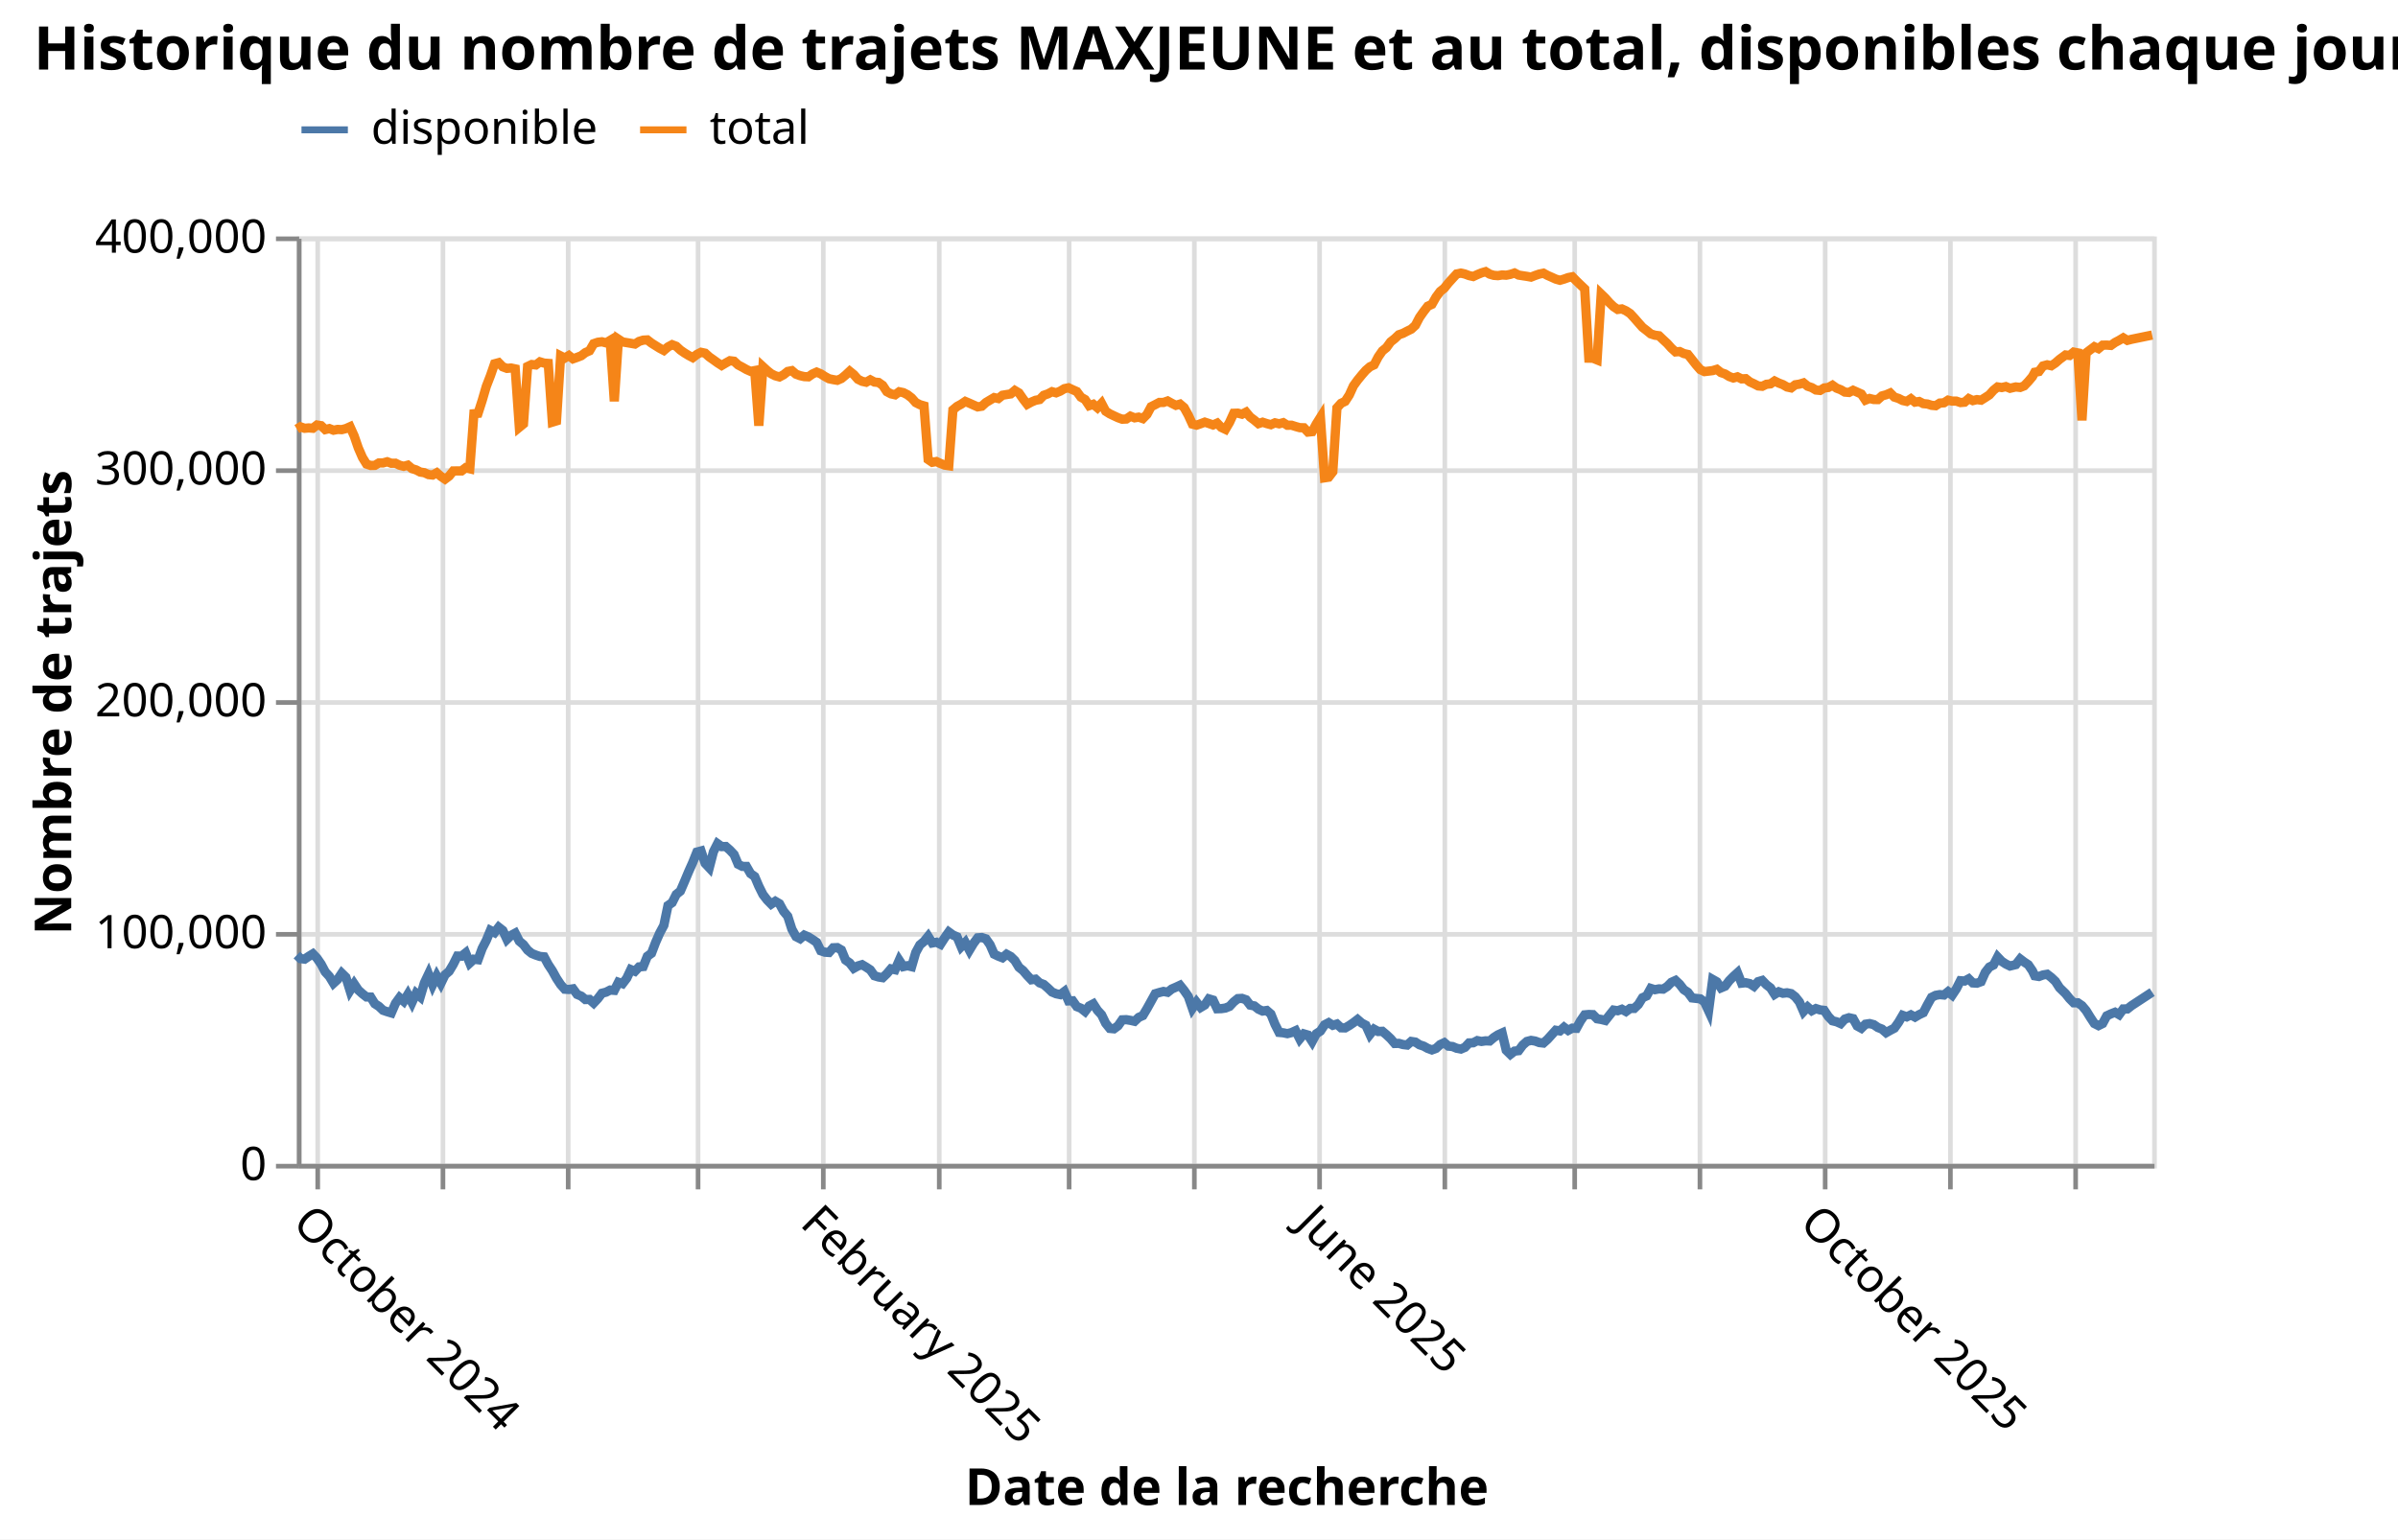
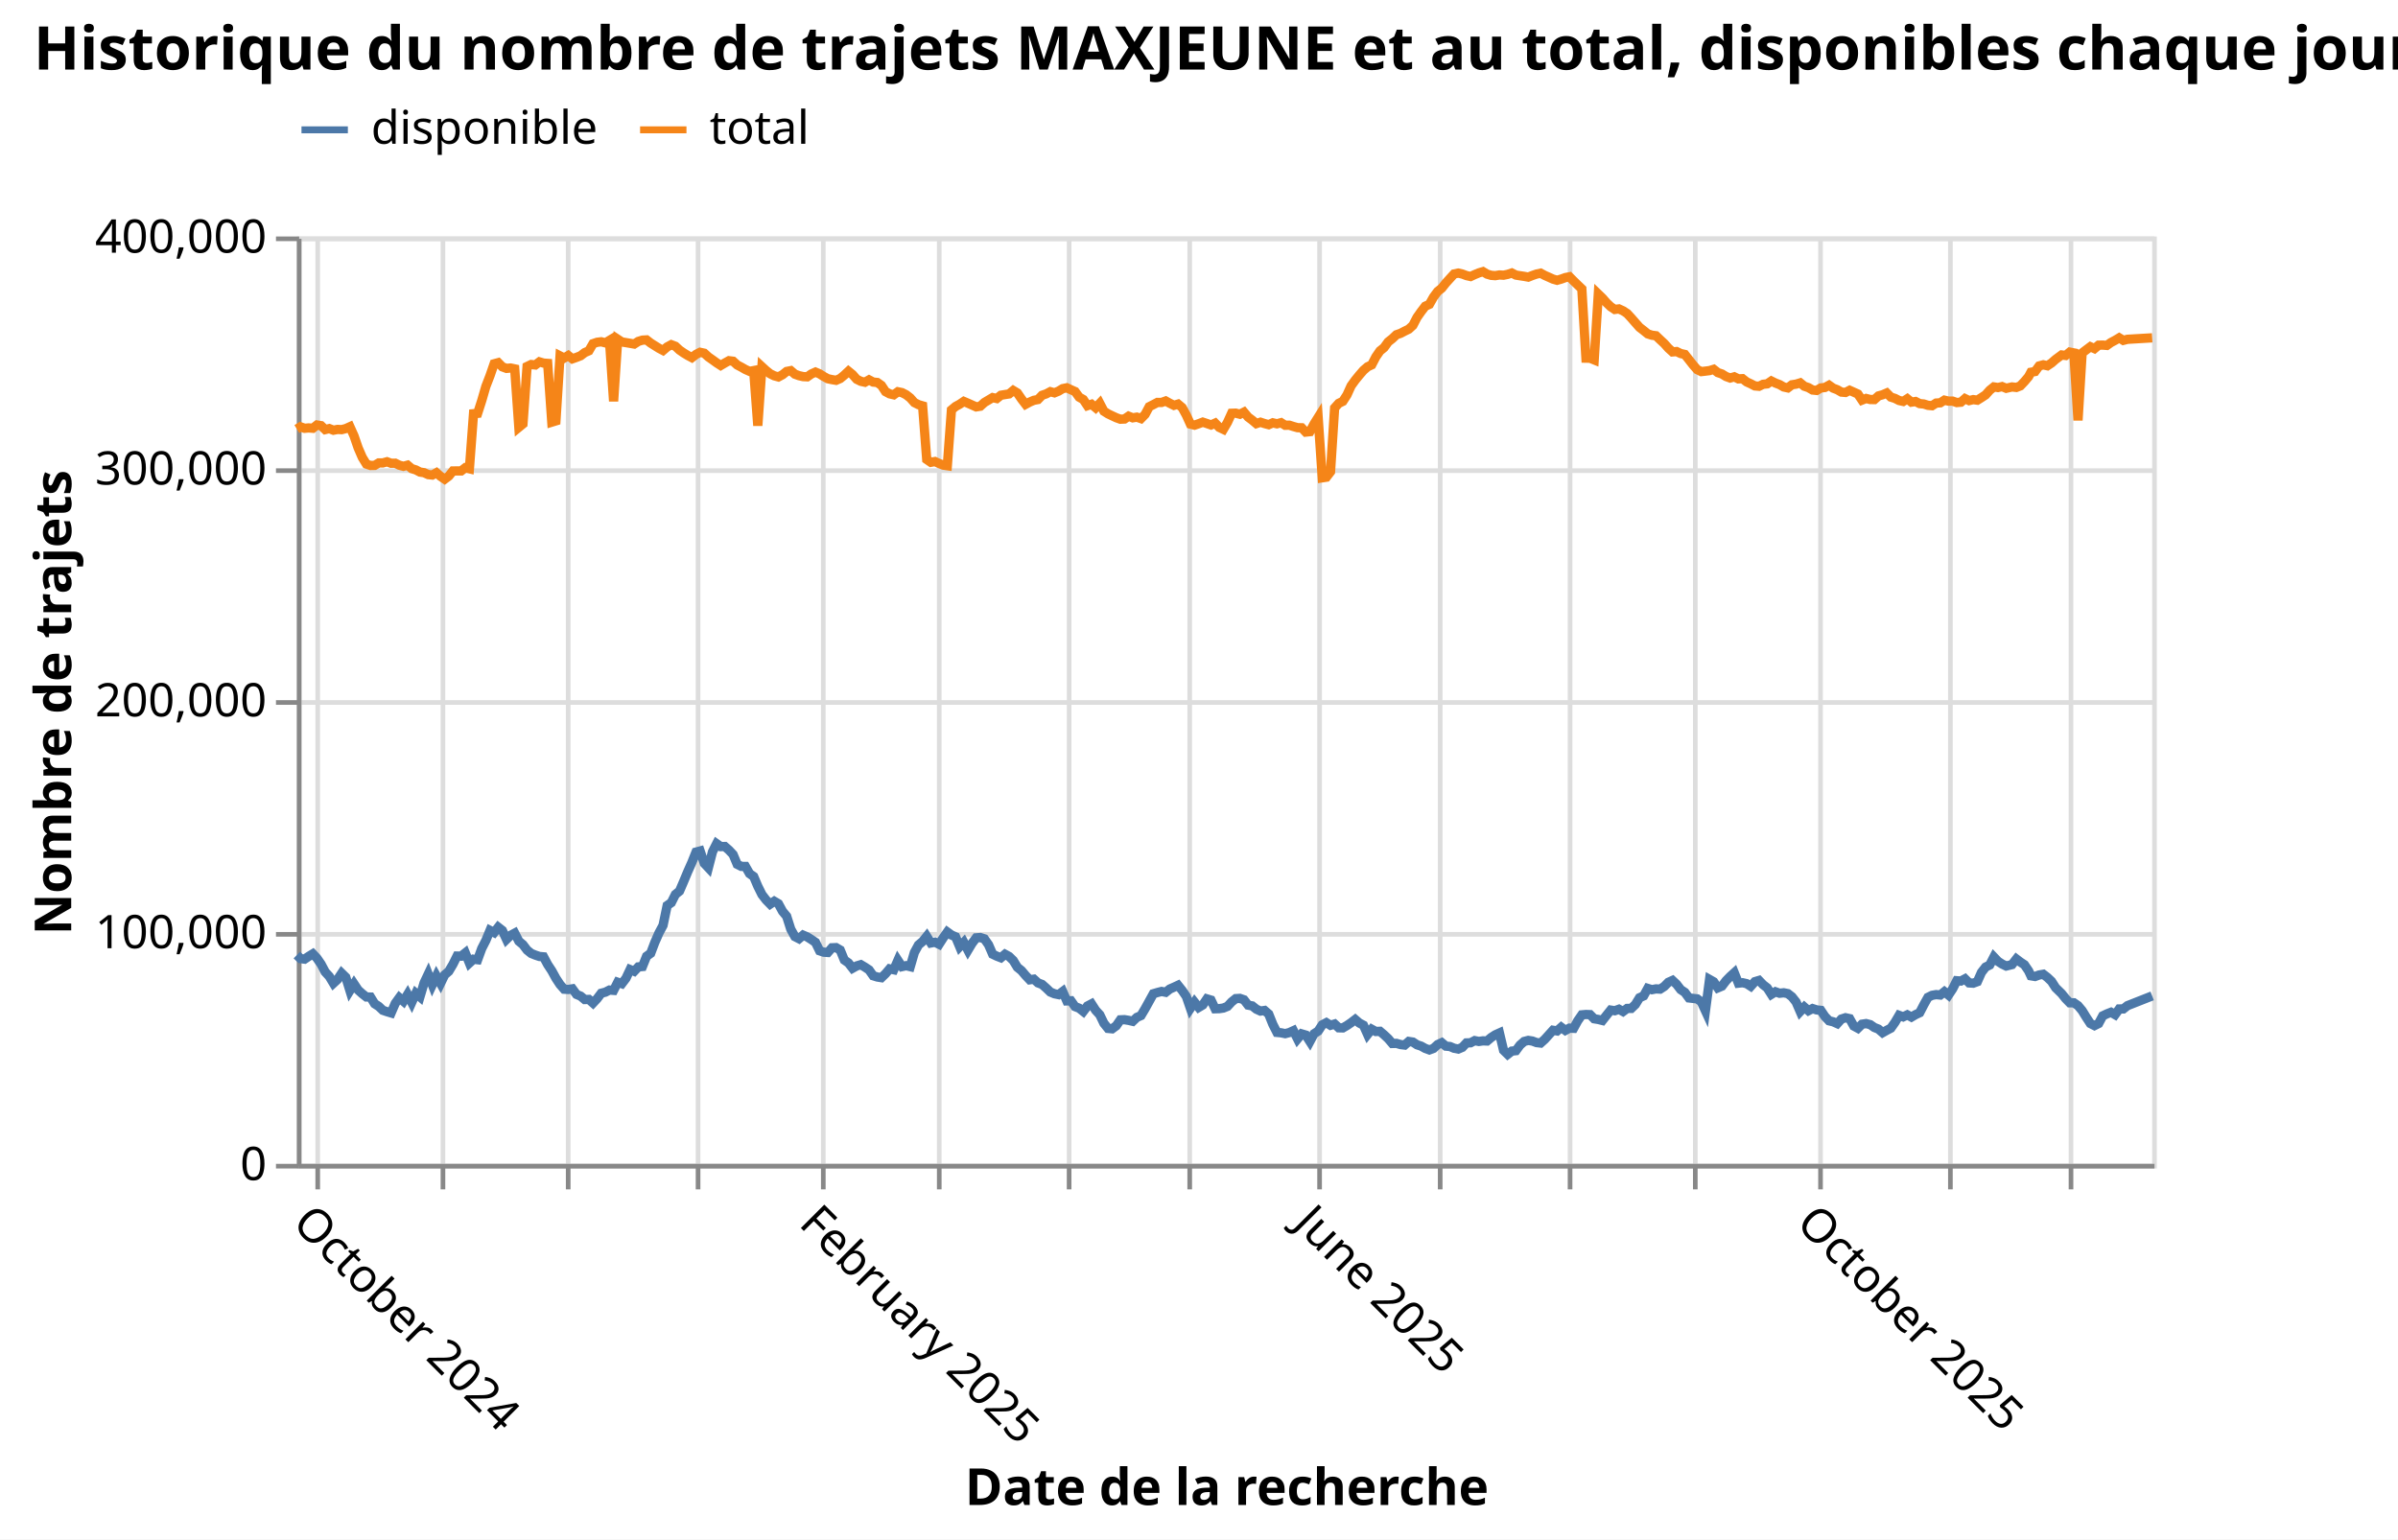
<svg xmlns="http://www.w3.org/2000/svg" version="1.1" class="marks" width="517" height="332" viewBox="0 0 517 332">
  <rect width="517" height="332" fill="white" />
  <g fill="none" stroke-miterlimit="10" transform="translate(64,51)">
    <g class="mark-group role-frame root" role="graphics-object" aria-roledescription="group mark container">
      <g transform="translate(0,0)">
        <path class="background" aria-hidden="true" d="M0.5,0.5h400v200h-400Z" stroke="#ddd" />
        <g>
          <g class="mark-group role-axis" aria-hidden="true">
            <g transform="translate(0.5,200.5)">
              <path class="background" aria-hidden="true" d="M0,0h0v0h0Z" pointer-events="none" />
              <g>
                <g class="mark-rule role-axis-grid" pointer-events="none">
                  <line transform="translate(4,-200)" x2="0" y2="200" stroke="#ddd" stroke-width="1" opacity="1" />
                  <line transform="translate(31,-200)" x2="0" y2="200" stroke="#ddd" stroke-width="1" opacity="1" />
                  <line transform="translate(58,-200)" x2="0" y2="200" stroke="#ddd" stroke-width="1" opacity="1" />
                  <line transform="translate(86,-200)" x2="0" y2="200" stroke="#ddd" stroke-width="1" opacity="1" />
                  <line transform="translate(113,-200)" x2="0" y2="200" stroke="#ddd" stroke-width="1" opacity="1" />
                  <line transform="translate(138,-200)" x2="0" y2="200" stroke="#ddd" stroke-width="1" opacity="1" />
                  <line transform="translate(166,-200)" x2="0" y2="200" stroke="#ddd" stroke-width="1" opacity="1" />
-                   <line transform="translate(193,-200)" x2="0" y2="200" stroke="#ddd" stroke-width="1" opacity="1" />
+                   <line transform="translate(192,-200)" x2="0" y2="200" stroke="#ddd" stroke-width="1" opacity="1" />
                  <line transform="translate(220,-200)" x2="0" y2="200" stroke="#ddd" stroke-width="1" opacity="1" />
-                   <line transform="translate(247,-200)" x2="0" y2="200" stroke="#ddd" stroke-width="1" opacity="1" />
-                   <line transform="translate(275,-200)" x2="0" y2="200" stroke="#ddd" stroke-width="1" opacity="1" />
-                   <line transform="translate(302,-200)" x2="0" y2="200" stroke="#ddd" stroke-width="1" opacity="1" />
-                   <line transform="translate(329,-200)" x2="0" y2="200" stroke="#ddd" stroke-width="1" opacity="1" />
+                   <line transform="translate(246,-200)" x2="0" y2="200" stroke="#ddd" stroke-width="1" opacity="1" />
+                   <line transform="translate(274,-200)" x2="0" y2="200" stroke="#ddd" stroke-width="1" opacity="1" />
+                   <line transform="translate(301,-200)" x2="0" y2="200" stroke="#ddd" stroke-width="1" opacity="1" />
+                   <line transform="translate(328,-200)" x2="0" y2="200" stroke="#ddd" stroke-width="1" opacity="1" />
                  <line transform="translate(356,-200)" x2="0" y2="200" stroke="#ddd" stroke-width="1" opacity="1" />
-                   <line transform="translate(383,-200)" x2="0" y2="200" stroke="#ddd" stroke-width="1" opacity="1" />
+                   <line transform="translate(382,-200)" x2="0" y2="200" stroke="#ddd" stroke-width="1" opacity="1" />
                </g>
              </g>
              <path class="foreground" aria-hidden="true" d="" pointer-events="none" display="none" />
            </g>
          </g>
          <g class="mark-group role-axis" aria-hidden="true">
            <g transform="translate(0.5,0.5)">
              <path class="background" aria-hidden="true" d="M0,0h0v0h0Z" pointer-events="none" />
              <g>
                <g class="mark-rule role-axis-grid" pointer-events="none">
                  <line transform="translate(0,200)" x2="400" y2="0" stroke="#ddd" stroke-width="1" opacity="1" />
                  <line transform="translate(0,150)" x2="400" y2="0" stroke="#ddd" stroke-width="1" opacity="1" />
                  <line transform="translate(0,100)" x2="400" y2="0" stroke="#ddd" stroke-width="1" opacity="1" />
                  <line transform="translate(0,50)" x2="400" y2="0" stroke="#ddd" stroke-width="1" opacity="1" />
                  <line transform="translate(0,0)" x2="400" y2="0" stroke="#ddd" stroke-width="1" opacity="1" />
                </g>
              </g>
              <path class="foreground" aria-hidden="true" d="" pointer-events="none" display="none" />
            </g>
          </g>
          <g class="mark-group role-axis" role="graphics-symbol" aria-roledescription="axis" aria-label="X-axis titled 'Date de la recherche' for a time scale with values from September 2024 to December 2025">
            <g transform="translate(0.5,200.5)">
              <path class="background" aria-hidden="true" d="M0,0h0v0h0Z" pointer-events="none" />
              <g>
                <g class="mark-rule role-axis-tick" pointer-events="none">
                  <line transform="translate(4,0)" x2="0" y2="5" stroke="#888" stroke-width="1" opacity="1" />
                  <line transform="translate(31,0)" x2="0" y2="5" stroke="#888" stroke-width="1" opacity="1" />
                  <line transform="translate(58,0)" x2="0" y2="5" stroke="#888" stroke-width="1" opacity="1" />
                  <line transform="translate(86,0)" x2="0" y2="5" stroke="#888" stroke-width="1" opacity="1" />
                  <line transform="translate(113,0)" x2="0" y2="5" stroke="#888" stroke-width="1" opacity="1" />
                  <line transform="translate(138,0)" x2="0" y2="5" stroke="#888" stroke-width="1" opacity="1" />
                  <line transform="translate(166,0)" x2="0" y2="5" stroke="#888" stroke-width="1" opacity="1" />
-                   <line transform="translate(193,0)" x2="0" y2="5" stroke="#888" stroke-width="1" opacity="1" />
+                   <line transform="translate(192,0)" x2="0" y2="5" stroke="#888" stroke-width="1" opacity="1" />
                  <line transform="translate(220,0)" x2="0" y2="5" stroke="#888" stroke-width="1" opacity="1" />
-                   <line transform="translate(247,0)" x2="0" y2="5" stroke="#888" stroke-width="1" opacity="1" />
-                   <line transform="translate(275,0)" x2="0" y2="5" stroke="#888" stroke-width="1" opacity="1" />
-                   <line transform="translate(302,0)" x2="0" y2="5" stroke="#888" stroke-width="1" opacity="1" />
-                   <line transform="translate(329,0)" x2="0" y2="5" stroke="#888" stroke-width="1" opacity="1" />
+                   <line transform="translate(246,0)" x2="0" y2="5" stroke="#888" stroke-width="1" opacity="1" />
+                   <line transform="translate(274,0)" x2="0" y2="5" stroke="#888" stroke-width="1" opacity="1" />
+                   <line transform="translate(301,0)" x2="0" y2="5" stroke="#888" stroke-width="1" opacity="1" />
+                   <line transform="translate(328,0)" x2="0" y2="5" stroke="#888" stroke-width="1" opacity="1" />
                  <line transform="translate(356,0)" x2="0" y2="5" stroke="#888" stroke-width="1" opacity="1" />
-                   <line transform="translate(383,0)" x2="0" y2="5" stroke="#888" stroke-width="1" opacity="1" />
+                   <line transform="translate(382,0)" x2="0" y2="5" stroke="#888" stroke-width="1" opacity="1" />
                </g>
                <g class="mark-text role-axis-label" pointer-events="none">
-                   <text text-anchor="start" transform="translate(3.888484,7) rotate(45) translate(0,8)" font-family="sans-serif" font-size="10px" fill="#000" opacity="1">October 2024</text>
-                   <text text-anchor="start" transform="translate(31.48651,7) rotate(45) translate(0,8)" font-family="sans-serif" font-size="10px" fill="#000" opacity="0">November 2024</text>
-                   <text text-anchor="start" transform="translate(58.19428,7) rotate(45) translate(0,8)" font-family="sans-serif" font-size="10px" fill="#000" opacity="0">December 2024</text>
-                   <text text-anchor="start" transform="translate(85.7923,7) rotate(45) translate(0,8)" font-family="sans-serif" font-size="10px" fill="#000" opacity="0">January 2025</text>
-                   <text text-anchor="start" transform="translate(113.3903,7) rotate(45) translate(0,8)" font-family="sans-serif" font-size="10px" fill="#000" opacity="1">February 2025</text>
-                   <text text-anchor="start" transform="translate(138.3176,7) rotate(45) translate(0,8)" font-family="sans-serif" font-size="10px" fill="#000" opacity="0">March 2025</text>
-                   <text text-anchor="start" transform="translate(165.9156,7) rotate(45) translate(0,8)" font-family="sans-serif" font-size="10px" fill="#000" opacity="0">April 2025</text>
-                   <text text-anchor="start" transform="translate(192.6234,7) rotate(45) translate(0,8)" font-family="sans-serif" font-size="10px" fill="#000" opacity="0">May 2025</text>
-                   <text text-anchor="start" transform="translate(220.2214,7) rotate(45) translate(0,8)" font-family="sans-serif" font-size="10px" fill="#000" opacity="1">June 2025</text>
-                   <text text-anchor="start" transform="translate(246.9292,7) rotate(45) translate(0,8)" font-family="sans-serif" font-size="10px" fill="#000" opacity="0">July 2025</text>
-                   <text text-anchor="start" transform="translate(274.5272,7) rotate(45) translate(0,8)" font-family="sans-serif" font-size="10px" fill="#000" opacity="0">August 2025</text>
-                   <text text-anchor="start" transform="translate(302.1252,7) rotate(45) translate(0,8)" font-family="sans-serif" font-size="10px" fill="#000" opacity="0">September 2025</text>
-                   <text text-anchor="start" transform="translate(328.833,7) rotate(45) translate(0,8)" font-family="sans-serif" font-size="10px" fill="#000" opacity="1">October 2025</text>
-                   <text text-anchor="start" transform="translate(356.431,7) rotate(45) translate(0,8)" font-family="sans-serif" font-size="10px" fill="#000" opacity="0">November 2025</text>
-                   <text text-anchor="start" transform="translate(383.1388,7) rotate(45) translate(0,8)" font-family="sans-serif" font-size="10px" fill="#000" opacity="0">December 2025</text>
+                   <text text-anchor="start" transform="translate(3.879856,7) rotate(45) translate(0,8)" font-family="sans-serif" font-size="10px" fill="#000" opacity="1">October 2024</text>
+                   <text text-anchor="start" transform="translate(31.41665,7) rotate(45) translate(0,8)" font-family="sans-serif" font-size="10px" fill="#000" opacity="0">November 2024</text>
+                   <text text-anchor="start" transform="translate(58.06515,7) rotate(45) translate(0,8)" font-family="sans-serif" font-size="10px" fill="#000" opacity="0">December 2024</text>
+                   <text text-anchor="start" transform="translate(85.60194,7) rotate(45) translate(0,8)" font-family="sans-serif" font-size="10px" fill="#000" opacity="0">January 2025</text>
+                   <text text-anchor="start" transform="translate(113.1387,7) rotate(45) translate(0,8)" font-family="sans-serif" font-size="10px" fill="#000" opacity="1">February 2025</text>
+                   <text text-anchor="start" transform="translate(138.0107,7) rotate(45) translate(0,8)" font-family="sans-serif" font-size="10px" fill="#000" opacity="0">March 2025</text>
+                   <text text-anchor="start" transform="translate(165.5475,7) rotate(45) translate(0,8)" font-family="sans-serif" font-size="10px" fill="#000" opacity="0">April 2025</text>
+                   <text text-anchor="start" transform="translate(192.196,7) rotate(45) translate(0,8)" font-family="sans-serif" font-size="10px" fill="#000" opacity="0">May 2025</text>
+                   <text text-anchor="start" transform="translate(219.7328,7) rotate(45) translate(0,8)" font-family="sans-serif" font-size="10px" fill="#000" opacity="1">June 2025</text>
+                   <text text-anchor="start" transform="translate(246.3813,7) rotate(45) translate(0,8)" font-family="sans-serif" font-size="10px" fill="#000" opacity="0">July 2025</text>
+                   <text text-anchor="start" transform="translate(273.9181,7) rotate(45) translate(0,8)" font-family="sans-serif" font-size="10px" fill="#000" opacity="0">August 2025</text>
+                   <text text-anchor="start" transform="translate(301.4548,7) rotate(45) translate(0,8)" font-family="sans-serif" font-size="10px" fill="#000" opacity="0">September 2025</text>
+                   <text text-anchor="start" transform="translate(328.1033,7) rotate(45) translate(0,8)" font-family="sans-serif" font-size="10px" fill="#000" opacity="1">October 2025</text>
+                   <text text-anchor="start" transform="translate(355.6401,7) rotate(45) translate(0,8)" font-family="sans-serif" font-size="10px" fill="#000" opacity="0">November 2025</text>
+                   <text text-anchor="start" transform="translate(382.2886,7) rotate(45) translate(0,8)" font-family="sans-serif" font-size="10px" fill="#000" opacity="0">December 2025</text>
                </g>
                <g class="mark-rule role-axis-domain" pointer-events="none">
                  <line transform="translate(0,0)" x2="400" y2="0" stroke="#888" stroke-width="1" opacity="1" />
                </g>
                <g class="mark-text role-axis-title" pointer-events="none">
                  <text text-anchor="middle" transform="translate(200,73.06063)" font-family="sans-serif" font-size="11px" font-weight="bold" fill="#000" opacity="1">Date de la recherche</text>
                </g>
              </g>
              <path class="foreground" aria-hidden="true" d="" pointer-events="none" display="none" />
            </g>
          </g>
          <g class="mark-group role-axis" role="graphics-symbol" aria-roledescription="axis" aria-label="Y-axis titled 'Nombre de trajets' for a linear scale with values from 0 to 400,000">
            <g transform="translate(0.5,0.5)">
              <path class="background" aria-hidden="true" d="M0,0h0v0h0Z" pointer-events="none" />
              <g>
                <g class="mark-rule role-axis-tick" pointer-events="none">
                  <line transform="translate(0,200)" x2="-5" y2="0" stroke="#888" stroke-width="1" opacity="1" />
                  <line transform="translate(0,150)" x2="-5" y2="0" stroke="#888" stroke-width="1" opacity="1" />
                  <line transform="translate(0,100)" x2="-5" y2="0" stroke="#888" stroke-width="1" opacity="1" />
                  <line transform="translate(0,50)" x2="-5" y2="0" stroke="#888" stroke-width="1" opacity="1" />
                  <line transform="translate(0,0)" x2="-5" y2="0" stroke="#888" stroke-width="1" opacity="1" />
                </g>
                <g class="mark-text role-axis-label" pointer-events="none">
                  <text text-anchor="end" transform="translate(-7,203)" font-family="sans-serif" font-size="10px" fill="#000" opacity="1">0</text>
                  <text text-anchor="end" transform="translate(-7,153)" font-family="sans-serif" font-size="10px" fill="#000" opacity="1">100,000</text>
                  <text text-anchor="end" transform="translate(-7,103)" font-family="sans-serif" font-size="10px" fill="#000" opacity="1">200,000</text>
                  <text text-anchor="end" transform="translate(-7,53)" font-family="sans-serif" font-size="10px" fill="#000" opacity="1">300,000</text>
                  <text text-anchor="end" transform="translate(-7,3)" font-family="sans-serif" font-size="10px" fill="#000" opacity="1">400,000</text>
                </g>
                <g class="mark-rule role-axis-domain" pointer-events="none">
                  <line transform="translate(0,200)" x2="0" y2="-200" stroke="#888" stroke-width="1" opacity="1" />
                </g>
                <g class="mark-text role-axis-title" pointer-events="none">
                  <text text-anchor="middle" transform="translate(-47.14746,100) rotate(-90) translate(0,-2)" font-family="sans-serif" font-size="11px" font-weight="bold" fill="#000" opacity="1">Nombre de trajets</text>
                </g>
              </g>
              <path class="foreground" aria-hidden="true" d="" pointer-events="none" display="none" />
            </g>
          </g>
          <g class="mark-group role-scope pathgroup" role="graphics-object" aria-roledescription="group mark container">
            <g transform="translate(0,0)">
              <path class="background" aria-hidden="true" d="M0,0h400v200h-400Z" />
              <g>
                <g class="mark-line role-mark marks" role="graphics-object" aria-roledescription="line mark container">
-                   <path aria-label="Date de la recherche: September 2024; Nombre de trajets: 90064; variable: disponible" role="graphics-symbol" aria-roledescription="line mark" d="M0,154.968L0.782,155.733L1.673,155.849L2.563,155.249L3.453,154.706L4.343,155.647L5.234,156.936L6.124,158.611L7.014,159.578L7.904,161.051L8.795,160.232L9.685,158.887L10.575,159.757L11.465,162.622L12.356,161.186L13.246,162.517L14.136,163.314L15.027,164.01L15.917,164.032L16.807,165.467L17.697,166.043L18.588,166.883L19.478,167.187L20.368,167.45L21.258,165.395L22.149,164.165L23.039,164.939L23.929,163.463L24.819,165.186L25.71,163.209L26.6,163.971L27.49,160.982L28.387,159.082L29.271,161.376L30.161,159.478L31.051,161.072L31.941,159.24L32.832,158.471L33.722,156.976L34.612,155.186L35.502,155.206L36.394,154.501L37.283,156.687L38.173,155.87L39.063,155.975L39.954,153.544L40.844,151.81L41.736,149.657L42.625,150.119L43.515,148.968L44.405,149.665L45.298,151.587L46.186,150.725L47.077,150.247L47.966,151.977L48.856,152.725L49.747,153.898L50.637,154.616L51.527,154.978L52.417,155.274L53.308,155.354L54.198,157.015L55.088,158.365L55.979,159.98L56.869,161.327L57.759,162.333L58.649,162.388L59.54,162.251L60.43,163.458L61.321,163.83L62.21,164.564L63.101,164.539L63.992,165.319L64.881,164.379L65.772,163.203L66.661,162.973L67.552,162.518L68.442,162.586L69.332,160.835L70.222,161.142L71.113,159.983L72.003,158.101L72.893,158.467L73.784,157.526L74.674,157.444L75.564,155.239L76.454,154.588L77.344,152.251L78.235,150.225L79.125,148.563L80.015,144.291L80.906,143.67L81.796,141.894L82.686,141.173L83.576,139.108L84.467,136.98L85.357,134.989L86.247,132.763L87.137,132.524L88.028,135.188L88.918,136.135L89.808,132.697L90.698,130.95L91.589,131.578L92.479,131.561L93.369,132.339L94.26,133.284L95.15,135.399L96.04,135.847L96.93,135.858L97.821,137.406L98.711,138.04L99.601,140.126L100.491,141.915L101.382,143.074L102.272,143.981L103.162,143.375L104.052,143.9L104.943,145.535L105.833,146.599L106.723,149.389L107.613,150.987L108.504,151.445L109.394,150.679L110.284,151.062L111.174,151.618L112.065,152.229L112.955,154.046L113.845,154.351L114.735,154.412L115.626,153.406L116.516,153.367L117.406,153.888L118.296,156.04L119.187,156.669L120.077,157.81L120.967,157.313L121.858,157.047L122.748,157.575L123.638,158.166L124.528,159.431L125.418,159.706L126.309,159.848L127.199,158.995L128.089,157.945L128.98,158.136L129.87,156.106L130.76,157.462L131.65,157.265L132.541,157.476L133.431,154.421L134.321,152.787L135.211,152.041L136.102,150.938L136.992,152.365L137.882,152.195L138.772,152.643L139.663,151.262L140.553,150.001L141.443,150.645L142.333,151.037L143.224,153.158L144.114,152.225L145.004,153.922L145.894,152.442L146.785,151.259L147.675,151.191L148.565,151.477L149.455,152.743L150.346,154.781L151.236,155.208L152.126,155.551L153.017,154.8L153.907,155.283L154.797,156.148L155.687,157.605L156.578,158.325L157.468,159.373L158.358,160.304L159.248,160.171L160.139,160.969L161.029,161.308L161.919,162.091L162.809,162.944L163.7,163.317L164.59,163.501L165.48,162.836L166.37,164.858L167.261,164.829L168.151,166.086L169.041,166.43L169.931,167.135L170.822,165.96L171.712,165.495L172.602,166.877L173.493,167.849L174.383,169.688L175.273,170.789L176.163,170.875L177.053,170.221L177.944,168.943L178.834,168.904L179.724,169.053L180.615,169.255L181.505,168.412L182.395,168.02L183.285,166.532L184.176,164.924L185.066,163.313L185.956,163.048L186.846,162.82L187.737,162.997L188.627,162.291L189.517,161.905L190.407,161.49L191.298,162.601L192.188,163.887L193.078,166.459L193.968,165.131L194.859,166.265L195.749,165.732L196.639,164.419L197.529,164.685L198.42,166.554L199.31,166.527L200.2,166.396L201.09,166.035L201.981,165.078L202.871,164.366L203.761,164.313L204.652,164.62L205.542,165.77L206.432,165.935L207.322,166.64L208.213,167.049L209.103,166.921L209.993,167.69L210.883,169.905L211.774,171.652L212.664,171.735L213.554,171.918L214.444,171.688L215.335,171.282L216.225,173.049L217.115,171.97L218.005,172.23L218.896,173.612L219.786,171.945L220.676,171.366L221.566,170.02L222.457,169.554L223.347,170.116L224.237,169.844L225.128,170.659L226.018,170.679L226.908,170.16L227.798,169.553L228.689,168.868L229.579,169.634L230.469,170.104L231.36,172.084L232.25,170.968L233.14,171.455L234.031,171.414L234.921,172.162L235.811,173L236.701,174.038L237.591,174.015L238.481,174.271L239.372,174.377L240.262,173.602L241.152,173.737L242.042,174.319L242.933,174.612L243.823,175.106L244.713,175.429L245.603,175.097L246.494,174.282L247.384,173.871L248.274,174.614L249.165,174.699L250.055,175.073L250.945,175.245L251.835,174.872L252.726,173.92L253.616,173.889L254.506,173.422L255.396,173.601L256.287,173.471L257.177,173.506L258.067,172.75L258.957,172.175L259.848,171.774L260.738,175.505L261.628,176.378L262.518,175.686L263.409,175.588L264.299,174.388L265.189,173.605L266.08,173.373L266.97,173.515L267.86,173.844L268.751,173.947L269.64,173.151L270.531,172.167L271.421,171.187L272.311,171.332L273.202,170.541L274.092,171.215L274.982,170.732L275.872,170.771L276.763,169.151L277.653,167.868L278.543,167.786L279.434,167.82L280.324,168.715L281.214,168.859L282.104,169.08L282.994,167.953L283.885,166.84L284.775,166.977L285.666,166.657L286.555,167.146L287.446,166.484L288.336,166.475L289.226,165.623L290.116,164.178L291.007,163.778L291.897,162.162L292.787,162.437L293.677,162.265L294.568,162.317L295.458,161.742L296.348,160.848L297.248,160.444L298.129,161.271L299.019,162.424L299.909,163.016L300.8,164.217L301.69,164.319L302.58,164.418L303.47,165.054L304.361,166.983L305.251,160.232L306.141,160.738L307.031,162.052L307.922,161.678L308.812,160.509L309.702,159.6L310.592,158.795L311.483,161.033L312.373,160.935L313.263,161.135L314.153,161.704L315.044,160.708L315.934,160.444L316.825,161.365L317.715,162.053L318.605,163.443L319.495,162.892L320.385,163.207L321.275,163.107L322.166,163.285L323.056,163.972L323.946,165.093L324.837,167.142L325.727,166.188L326.617,166.971L327.507,166.514L328.398,166.797L329.288,166.898L330.178,168.219L331.068,169.148L331.959,169.359L332.849,169.754L333.739,168.774L334.629,168.487L335.52,168.685L336.41,170.267L337.3,170.754L338.19,169.882L339.081,169.748L339.971,169.979L340.861,170.59L341.751,170.941L342.642,171.71L343.532,171.203L344.422,170.738L345.313,169.486L346.203,167.974L347.093,168.298L347.983,167.867L348.873,168.346L349.764,167.821L350.654,167.402L351.544,165.689L352.436,164.094L353.325,163.656L354.215,163.5L355.105,163.587L355.995,162.873L356.886,163.597L357.776,162.261L358.666,160.504L359.557,160.572L360.447,160.1L361.337,160.98L362.227,161.035L363.118,160.705L364.008,158.704L364.898,157.564L365.788,157.112L366.679,155.393L367.569,156.323L368.46,156.904L369.349,157.334L370.598,157.028L371.544,155.821L372.404,156.472L373.292,157.061L374.181,158.366L374.691,159.443L375.581,159.592L376.472,159.266L377.362,159.113L378.252,159.8L379.142,160.641L380.032,162.019L381.326,163.283L382.194,164.362L383.085,165.269L383.975,165.269L384.865,165.882L385.756,166.94L386.646,168.382L387.536,169.732L388.426,170.182L389.316,169.737L390.207,168.081L391.099,167.658L391.992,167.31L392.878,167.822L393.769,166.598L394.658,166.586L395.548,165.885L400,162.967" stroke="#4c78a8" stroke-width="2" />
+                   <path aria-label="Date de la recherche: September 2024; Nombre de trajets: 90064; variable: disponible" role="graphics-symbol" aria-roledescription="line mark" d="M0,154.968L0.781,155.733L1.669,155.849L2.557,155.249L3.446,154.706L4.334,155.647L5.223,156.936L6.111,158.611L6.999,159.578L7.887,161.051L8.775,160.232L9.663,158.887L10.552,159.757L11.44,162.622L12.329,161.186L13.217,162.517L14.105,163.314L14.993,164.01L15.882,164.032L16.77,165.467L17.658,166.043L18.546,166.883L19.435,167.187L20.323,167.45L21.211,165.395L22.099,164.165L22.988,164.939L23.876,163.463L24.764,165.186L25.653,163.209L26.541,163.971L27.429,160.982L28.324,159.082L29.206,161.376L30.094,159.478L30.982,161.072L31.871,159.24L32.759,158.471L33.647,156.976L34.535,155.186L35.424,155.206L36.313,154.501L37.2,156.687L38.089,155.87L38.977,155.975L39.865,153.544L40.753,151.81L41.644,149.657L42.53,150.119L43.418,148.968L44.307,149.665L45.197,151.587L46.083,150.725L46.972,150.247L47.86,151.977L48.748,152.725L49.636,153.898L50.524,154.616L51.413,154.978L52.301,155.274L53.189,155.354L54.078,157.015L54.966,158.365L55.854,159.98L56.743,161.327L57.631,162.333L58.519,162.388L59.408,162.251L60.296,163.458L61.185,163.83L62.072,164.564L62.961,164.539L63.85,165.319L64.738,164.379L65.626,163.203L66.514,162.973L67.402,162.518L68.29,162.586L69.178,160.835L70.067,161.142L70.955,159.983L71.843,158.101L72.732,158.467L73.62,157.526L74.508,157.444L75.396,155.239L76.285,154.588L77.173,152.251L78.061,150.225L78.95,148.563L79.838,144.291L80.726,143.67L81.614,141.894L82.503,141.173L83.391,139.108L84.279,136.98L85.167,134.989L86.056,132.763L86.944,132.524L87.832,135.188L88.721,136.135L89.609,132.697L90.497,130.95L91.386,131.578L92.274,131.561L93.162,132.339L94.051,133.284L94.939,135.399L95.827,135.847L96.715,135.858L97.604,137.406L98.492,138.04L99.38,140.126L100.268,141.915L101.157,143.074L102.045,143.981L102.933,143.375L103.821,143.9L104.71,145.535L105.598,146.599L106.486,149.389L107.375,150.987L108.263,151.445L109.151,150.679L110.039,151.062L110.928,151.618L111.816,152.229L112.704,154.046L113.592,154.351L114.481,154.412L115.369,153.406L116.258,153.367L117.146,153.888L118.034,156.04L118.922,156.669L119.811,157.81L120.699,157.313L121.587,157.047L122.475,157.575L123.364,158.166L124.252,159.431L125.14,159.706L126.029,159.848L126.917,158.995L127.805,157.945L128.693,158.136L129.582,156.106L130.47,157.462L131.358,157.265L132.247,157.476L133.135,154.421L134.023,152.787L134.911,152.041L135.8,150.938L136.688,152.365L137.576,152.195L138.464,152.643L139.353,151.262L140.241,150.001L141.129,150.645L142.018,151.037L142.906,153.158L143.794,152.225L144.682,153.922L145.571,152.442L146.459,151.259L147.348,151.191L148.236,151.477L149.124,152.743L150.012,154.781L150.9,155.208L151.789,155.551L152.677,154.8L153.565,155.283L154.454,156.148L155.342,157.605L156.23,158.325L157.118,159.373L158.007,160.304L158.895,160.171L159.783,160.969L160.672,161.308L161.56,162.091L162.448,162.944L163.336,163.317L164.225,163.501L165.113,162.836L166.001,164.858L166.89,164.829L167.778,166.086L168.666,166.43L169.554,167.135L170.443,165.96L171.331,165.495L172.219,166.877L173.108,167.849L173.996,169.688L174.884,170.789L175.772,170.875L176.661,170.221L177.549,168.943L178.437,168.904L179.325,169.053L180.214,169.255L181.102,168.412L181.99,168.02L182.879,166.532L183.767,164.924L184.655,163.313L185.544,163.048L186.432,162.82L187.32,162.997L188.208,162.291L189.097,161.905L189.985,161.49L190.873,162.601L191.761,163.887L192.65,166.459L193.538,165.131L194.426,166.265L195.315,165.732L196.203,164.419L197.091,164.685L197.98,166.554L198.868,166.527L199.756,166.396L200.644,166.035L201.533,165.078L202.421,164.366L203.309,164.313L204.197,164.62L205.086,165.77L205.974,165.935L206.862,166.64L207.751,167.049L208.639,166.921L209.527,167.69L210.415,169.905L211.304,171.652L212.192,171.735L213.08,171.918L213.968,171.688L214.857,171.282L215.745,173.049L216.633,171.97L217.522,172.23L218.41,173.612L219.298,171.945L220.187,171.366L221.075,170.02L221.963,169.554L222.851,170.116L223.74,169.844L224.628,170.659L225.516,170.679L226.405,170.16L227.293,169.553L228.181,168.868L229.07,169.634L229.958,170.104L230.846,172.084L231.735,170.968L232.623,171.455L233.511,171.414L234.399,172.162L235.287,173L236.176,174.038L237.064,174.015L237.952,174.271L238.84,174.377L239.729,173.602L240.617,173.737L241.505,174.319L242.394,174.612L243.282,175.106L244.17,175.429L245.059,175.097L245.947,174.282L246.835,173.871L247.723,174.614L248.612,174.699L249.5,175.073L250.388,175.245L251.277,174.872L252.165,173.92L253.053,173.889L253.941,173.422L254.83,173.601L255.718,173.471L256.606,173.506L257.495,172.75L258.383,172.175L259.271,171.774L260.159,175.505L261.048,176.378L261.936,175.686L262.824,175.588L263.712,174.388L264.601,173.605L265.489,173.373L266.377,173.515L267.266,173.844L268.154,173.947L269.042,173.151L269.931,172.167L270.819,171.187L271.707,171.332L272.595,170.541L273.484,171.215L274.372,170.732L275.26,170.771L276.148,169.151L277.037,167.868L277.925,167.786L278.814,167.82L279.702,168.715L280.59,168.859L281.478,169.08L282.366,167.953L283.255,166.84L284.143,166.977L285.033,166.657L285.92,167.146L286.808,166.484L287.696,166.475L288.584,165.623L289.473,164.178L290.361,163.778L291.249,162.162L292.138,162.437L293.026,162.265L293.914,162.317L294.803,161.742L295.691,160.848L296.588,160.444L297.467,161.271L298.356,162.424L299.244,163.016L300.132,164.217L301.02,164.319L301.909,164.418L302.797,165.054L303.685,166.983L304.573,160.232L305.462,160.738L306.35,162.052L307.238,161.678L308.127,160.509L309.015,159.6L309.903,158.795L310.792,161.033L311.68,160.935L312.568,161.135L313.456,161.704L314.345,160.708L315.233,160.444L316.122,161.365L317.01,162.053L317.898,163.443L318.786,162.892L319.674,163.207L320.563,163.107L321.451,163.285L322.339,163.972L323.227,165.093L324.116,167.142L325.004,166.188L325.892,166.971L326.781,166.514L327.669,166.797L328.557,166.898L329.445,168.219L330.334,169.148L331.222,169.359L332.11,169.754L332.999,168.774L333.887,168.487L334.775,168.685L335.663,170.267L336.552,170.754L337.44,169.882L338.328,169.748L339.217,169.979L340.105,170.59L340.993,170.941L341.881,171.71L342.77,171.203L343.658,170.738L344.547,169.486L345.435,167.974L346.323,168.298L347.211,167.867L348.099,168.346L348.988,167.821L349.876,167.402L350.764,165.689L351.654,164.094L352.541,163.656L353.429,163.5L354.317,163.587L355.206,162.873L356.094,163.597L356.982,162.261L357.87,160.504L358.759,160.572L359.647,160.1L360.535,160.98L361.424,161.035L362.312,160.705L363.2,158.704L364.088,157.564L364.977,157.112L365.865,155.393L366.753,156.323L367.642,156.904L368.53,157.334L369.775,157.028L370.719,155.821L371.577,156.472L372.463,157.061L373.351,158.366L373.86,159.443L374.748,159.592L375.636,159.266L376.524,159.113L377.413,159.8L378.301,160.641L379.189,162.019L380.48,163.283L381.346,164.362L382.235,165.269L383.123,165.269L384.011,165.882L384.9,166.94L385.788,168.382L386.676,169.732L387.564,170.182L388.452,169.737L389.341,168.081L390.231,167.658L391.122,167.31L392.007,167.822L392.895,166.598L393.782,166.586L394.671,165.885L400,163.781" stroke="#4c78a8" stroke-width="2" />
                </g>
              </g>
              <path class="foreground" aria-hidden="true" d="" display="none" />
            </g>
            <g transform="translate(0,0)">
              <path class="background" aria-hidden="true" d="M0,0h400v200h-400Z" />
              <g>
                <g class="mark-line role-mark marks" role="graphics-object" aria-roledescription="line mark container">
-                   <path aria-label="Date de la recherche: September 2024; Nombre de trajets: 316947; variable: total" role="graphics-symbol" aria-roledescription="line mark" d="M0,41.527L0.782,41.049L1.673,41.365L2.563,41.288L3.453,41.358L4.343,40.661L5.234,40.8L6.124,41.647L7.014,41.43L7.904,41.781L8.795,41.611L9.685,41.656L10.575,41.43L11.465,41.03L12.356,43.01L13.246,45.596L14.136,47.643L15.027,49.087L15.917,49.384L16.807,49.365L17.697,48.839L18.588,48.832L19.478,48.585L20.368,48.91L21.258,48.899L22.149,49.331L23.039,49.564L23.929,49.321L24.819,50.066L25.71,50.34L26.6,50.805L27.49,50.942L28.387,51.354L29.271,51.45L30.161,50.957L31.051,51.726L31.941,52.334L32.832,51.669L33.722,50.57L34.612,50.564L35.502,50.562L36.394,49.876L37.283,50.093L38.173,38.228L39.063,38.143L39.954,35.371L40.844,32.326L41.736,30.021L42.625,27.456L43.515,27.215L44.405,28.117L45.298,28.444L46.186,28.367L47.077,28.557L47.966,41.151L48.856,40.42L49.747,28.041L50.637,27.611L51.527,27.705L52.417,27.039L53.308,27.306L54.198,27.371L55.088,40.039L55.979,39.766L56.869,25.754L57.759,26.212L58.649,25.675L59.54,26.382L60.43,26.069L61.321,25.719L62.21,25.039L63.101,24.65L63.992,23.12L64.881,22.817L65.772,22.71L66.661,22.94L67.552,22.407L68.442,35.535L69.332,22.16L70.222,22.744L71.113,22.89L72.003,23.04L72.893,23.195L73.784,22.626L74.674,22.355L75.564,22.304L76.454,22.991L77.344,23.55L78.235,24.107L79.125,24.576L80.015,23.818L80.906,23.341L81.796,23.676L82.686,24.5L83.576,25.115L84.467,25.657L85.357,26.126L86.247,25.436L87.137,24.98L88.028,25.17L88.918,25.974L89.808,26.597L90.698,27.242L91.589,27.815L92.479,27.286L93.369,26.791L94.26,26.904L95.15,27.712L96.04,28.178L96.93,28.689L97.821,29.084L98.711,28.919L99.601,40.807L100.491,28.083L101.382,28.901L102.272,29.61L103.162,30.048L104.052,30.29L104.943,29.815L105.833,29.11L106.723,28.935L107.613,29.696L108.504,30.018L109.394,30.221L110.284,30.265L111.174,29.649L112.065,29.249L112.955,29.627L113.845,30.194L114.735,30.682L115.626,30.869L116.516,31.018L117.406,30.63L118.296,29.898L119.187,29.063L120.077,29.787L120.967,30.791L121.858,31.233L122.748,31.43L123.638,30.925L124.528,31.398L125.418,31.486L126.309,32.116L127.199,33.46L128.089,33.938L128.98,34.14L129.87,33.49L130.76,33.675L131.65,34.13L132.541,34.822L133.431,35.822L134.321,36.272L135.211,36.531L136.102,48.092L136.992,48.7L137.882,48.537L138.772,48.953L139.663,49.309L140.553,49.441L141.443,37.403L142.333,36.658L143.224,36.172L144.114,35.573L145.004,35.953L145.894,36.352L146.785,36.749L147.675,36.606L148.565,35.803L149.455,35.27L150.346,34.746L151.236,34.945L152.126,34.238L153.017,34.09L153.907,33.953L154.797,33.214L155.687,33.749L156.578,35.042L157.468,36.193L158.358,35.709L159.248,35.329L160.139,35.163L161.029,34.246L161.919,33.944L162.809,33.472L163.7,33.717L164.59,33.352L165.48,32.816L166.37,32.633L167.261,33.048L168.151,33.438L169.041,34.651L169.931,35.16L170.822,36.488L171.712,36.186L172.602,36.929L173.493,35.987L174.383,37.685L175.273,38.249L176.163,38.674L177.053,39.089L177.944,39.408L178.834,39.365L179.724,38.758L180.615,39.11L181.505,38.964L182.395,39.274L183.285,38.372L184.176,36.711L185.066,36.258L185.956,35.788L186.846,35.793L187.737,35.479L188.627,35.973L189.517,36.414L190.407,36.152L191.298,36.902L192.188,38.521L193.078,40.467L193.968,40.691L194.859,40.384L195.749,40.043L196.639,40.336L197.529,40.649L198.42,40.256L199.31,41.172L200.2,41.592L201.09,40.08L201.981,38.132L202.871,38.1L203.761,38.331L204.652,37.88L205.542,38.948L206.432,39.611L207.322,40.357L208.213,40.06L209.103,40.349L209.993,40.586L210.883,40.189L211.774,40.399L212.664,40.158L213.554,40.715L214.444,40.699L215.335,40.983L216.225,41.231L217.115,41.256L218.005,42.185L218.896,42.09L219.786,40.438L220.676,39.02L221.566,52.049L222.457,51.912L223.347,50.752L224.237,36.969L225.128,35.983L226.018,35.548L226.908,34.173L227.798,32.211L228.689,30.981L229.579,29.89L230.469,28.866L231.36,28.1L232.25,27.683L233.14,25.971L234.031,24.683L234.921,23.962L235.811,22.735L236.701,22.033L237.591,21.19L238.481,20.884L239.372,20.419L240.262,19.985L241.152,19.168L242.042,17.456L242.933,16.19L243.823,15.035L244.713,14.634L245.603,13.064L246.494,11.864L247.384,11.148L248.274,10.03L249.165,9.048L250.055,8.079L250.945,7.898L251.835,8.097L252.726,8.432L253.616,8.631L254.506,8.218L255.396,7.851L256.287,7.582L257.177,8.117L258.067,8.381L258.957,8.445L259.848,8.299L260.738,8.35L261.628,8.168L262.518,7.874L263.409,8.324L264.299,8.467L265.189,8.599L266.08,8.763L266.97,8.411L267.86,8.105L268.751,7.916L269.64,8.394L270.531,8.785L271.421,9.192L272.311,9.444L273.202,9.189L274.092,8.868L274.982,8.691L275.872,9.589L276.763,10.45L277.653,11.298L278.543,26.241L279.434,26.255L280.324,26.615L281.214,12.424L282.104,13.281L282.994,14.295L283.885,15.142L284.775,15.736L285.666,15.622L286.555,16.027L287.446,16.613L288.336,17.571L289.226,18.592L290.116,19.595L291.007,20.28L291.897,21.004L292.787,21.29L293.677,21.409L294.568,22.259L295.458,23.083L296.348,24.075L297.248,24.892L298.129,24.815L299.019,25.244L299.909,25.441L300.8,26.561L301.69,27.699L302.58,28.712L303.47,29.141L304.361,29.038L305.251,28.923L306.141,28.652L307.031,29.351L307.922,29.653L308.812,30.2L309.702,30.52L310.592,30.271L311.483,30.71L312.373,30.667L313.263,31.361L314.153,31.769L315.044,32.228L315.934,32.306L316.825,31.876L317.715,31.782L318.605,31.17L319.495,31.611L320.385,31.946L321.275,32.459L322.166,32.654L323.056,31.981L323.946,31.844L324.837,31.574L325.727,32.295L326.617,32.595L327.507,33.111L328.398,33.202L329.288,32.672L330.178,32.566L331.068,32.081L331.959,32.709L332.849,33.048L333.739,33.56L334.629,33.638L335.52,33.176L336.41,33.573L337.3,33.975L338.19,35.29L339.081,34.936L339.971,35.158L340.861,35.173L341.751,34.383L342.642,34.136L343.532,33.757L344.422,34.643L345.313,34.921L346.203,35.372L347.093,35.572L347.983,35.004L348.873,35.725L349.764,35.591L350.654,36.046L351.544,36.129L352.436,36.411L353.325,36.495L354.215,35.929L355.105,35.871L355.995,35.301L356.886,35.509L357.776,35.509L358.666,35.814L359.557,35.738L360.447,34.966L361.337,35.394L362.227,35.18L363.118,35.303L364.008,34.746L364.898,34.16L365.788,33.165L366.679,32.445L367.569,32.579L368.46,32.374L369.349,32.739L370.598,32.449L371.544,32.556L372.404,32.219L373.292,31.284L374.181,30.231L374.691,29.282L375.581,29.126L376.472,27.921L377.362,27.676L378.252,27.879L379.142,27.284L380.032,26.502L381.326,25.553L382.194,25.661L383.085,24.935L383.975,25.109L384.865,39.657L385.756,25.119L386.646,24.443L387.536,23.78L388.426,24.181L389.316,23.443L390.207,23.422L391.099,23.494L391.992,22.861L392.878,22.395L393.769,21.859L394.658,22.405L395.548,22.175L400,21.258" stroke="#f58518" stroke-width="2" />
+                   <path aria-label="Date de la recherche: September 2024; Nombre de trajets: 316947; variable: total" role="graphics-symbol" aria-roledescription="line mark" d="M0,41.527L0.781,41.049L1.669,41.365L2.557,41.288L3.446,41.358L4.334,40.661L5.223,40.8L6.111,41.647L6.999,41.43L7.887,41.781L8.775,41.611L9.663,41.656L10.552,41.43L11.44,41.03L12.329,43.01L13.217,45.596L14.105,47.643L14.993,49.087L15.882,49.384L16.77,49.365L17.658,48.839L18.546,48.832L19.435,48.585L20.323,48.91L21.211,48.899L22.099,49.331L22.988,49.564L23.876,49.321L24.764,50.066L25.653,50.34L26.541,50.805L27.429,50.942L28.324,51.354L29.206,51.45L30.094,50.957L30.982,51.726L31.871,52.334L32.759,51.669L33.647,50.57L34.535,50.564L35.424,50.562L36.313,49.876L37.2,50.093L38.089,38.228L38.977,38.143L39.865,35.371L40.753,32.326L41.644,30.021L42.53,27.456L43.418,27.215L44.307,28.117L45.197,28.444L46.083,28.367L46.972,28.557L47.86,41.151L48.748,40.42L49.636,28.041L50.524,27.611L51.413,27.705L52.301,27.039L53.189,27.306L54.078,27.371L54.966,40.039L55.854,39.766L56.743,25.754L57.631,26.212L58.519,25.675L59.408,26.382L60.296,26.069L61.185,25.719L62.072,25.039L62.961,24.65L63.85,23.12L64.738,22.817L65.626,22.71L66.514,22.94L67.402,22.407L68.29,35.535L69.178,22.16L70.067,22.744L70.955,22.89L71.843,23.04L72.732,23.195L73.62,22.626L74.508,22.355L75.396,22.304L76.285,22.991L77.173,23.55L78.061,24.107L78.95,24.576L79.838,23.818L80.726,23.341L81.614,23.676L82.503,24.5L83.391,25.115L84.279,25.657L85.167,26.126L86.056,25.436L86.944,24.98L87.832,25.17L88.721,25.974L89.609,26.597L90.497,27.242L91.386,27.815L92.274,27.286L93.162,26.791L94.051,26.904L94.939,27.712L95.827,28.178L96.715,28.689L97.604,29.084L98.492,28.919L99.38,40.807L100.268,28.083L101.157,28.901L102.045,29.61L102.933,30.048L103.821,30.29L104.71,29.815L105.598,29.11L106.486,28.935L107.375,29.696L108.263,30.018L109.151,30.221L110.039,30.265L110.928,29.649L111.816,29.249L112.704,29.627L113.592,30.194L114.481,30.682L115.369,30.869L116.258,31.018L117.146,30.63L118.034,29.898L118.922,29.063L119.811,29.787L120.699,30.791L121.587,31.233L122.475,31.43L123.364,30.925L124.252,31.398L125.14,31.486L126.029,32.116L126.917,33.46L127.805,33.938L128.693,34.14L129.582,33.49L130.47,33.675L131.358,34.13L132.247,34.822L133.135,35.822L134.023,36.272L134.911,36.531L135.8,48.092L136.688,48.7L137.576,48.537L138.464,48.953L139.353,49.309L140.241,49.441L141.129,37.403L142.018,36.658L142.906,36.172L143.794,35.573L144.682,35.953L145.571,36.352L146.459,36.749L147.348,36.606L148.236,35.803L149.124,35.27L150.012,34.746L150.9,34.945L151.789,34.238L152.677,34.09L153.565,33.953L154.454,33.214L155.342,33.749L156.23,35.042L157.118,36.193L158.007,35.709L158.895,35.329L159.783,35.163L160.672,34.246L161.56,33.944L162.448,33.472L163.336,33.717L164.225,33.352L165.113,32.816L166.001,32.633L166.89,33.048L167.778,33.438L168.666,34.651L169.554,35.16L170.443,36.488L171.331,36.186L172.219,36.929L173.108,35.987L173.996,37.685L174.884,38.249L175.772,38.674L176.661,39.089L177.549,39.408L178.437,39.365L179.325,38.758L180.214,39.11L181.102,38.964L181.99,39.274L182.879,38.372L183.767,36.711L184.655,36.258L185.544,35.788L186.432,35.793L187.32,35.479L188.208,35.973L189.097,36.414L189.985,36.152L190.873,36.902L191.761,38.521L192.65,40.467L193.538,40.691L194.426,40.384L195.315,40.043L196.203,40.336L197.091,40.649L197.98,40.256L198.868,41.172L199.756,41.592L200.644,40.08L201.533,38.132L202.421,38.1L203.309,38.331L204.197,37.88L205.086,38.948L205.974,39.611L206.862,40.357L207.751,40.06L208.639,40.349L209.527,40.586L210.415,40.189L211.304,40.399L212.192,40.158L213.08,40.715L213.968,40.699L214.857,40.983L215.745,41.231L216.633,41.256L217.522,42.185L218.41,42.09L219.298,40.438L220.187,39.02L221.075,52.049L221.963,51.912L222.851,50.752L223.74,36.969L224.628,35.983L225.516,35.548L226.405,34.173L227.293,32.211L228.181,30.981L229.07,29.89L229.958,28.866L230.846,28.1L231.735,27.683L232.623,25.971L233.511,24.683L234.399,23.962L235.287,22.735L236.176,22.033L237.064,21.19L237.952,20.884L238.84,20.419L239.729,19.985L240.617,19.168L241.505,17.456L242.394,16.19L243.282,15.035L244.17,14.634L245.059,13.064L245.947,11.864L246.835,11.148L247.723,10.03L248.612,9.048L249.5,8.079L250.388,7.898L251.277,8.097L252.165,8.432L253.053,8.631L253.941,8.218L254.83,7.851L255.718,7.582L256.606,8.117L257.495,8.381L258.383,8.445L259.271,8.299L260.159,8.35L261.048,8.168L261.936,7.874L262.824,8.324L263.712,8.467L264.601,8.599L265.489,8.763L266.377,8.411L267.266,8.105L268.154,7.916L269.042,8.394L269.931,8.785L270.819,9.192L271.707,9.444L272.595,9.189L273.484,8.868L274.372,8.691L275.26,9.589L276.148,10.45L277.037,11.298L277.925,26.241L278.814,26.255L279.702,26.615L280.59,12.424L281.478,13.281L282.366,14.295L283.255,15.142L284.143,15.736L285.033,15.622L285.92,16.027L286.808,16.613L287.696,17.571L288.584,18.592L289.473,19.595L290.361,20.28L291.249,21.004L292.138,21.29L293.026,21.409L293.914,22.259L294.803,23.083L295.691,24.075L296.588,24.892L297.467,24.815L298.356,25.244L299.244,25.441L300.132,26.561L301.02,27.699L301.909,28.712L302.797,29.141L303.685,29.038L304.573,28.923L305.462,28.652L306.35,29.351L307.238,29.653L308.127,30.2L309.015,30.52L309.903,30.271L310.792,30.71L311.68,30.667L312.568,31.361L313.456,31.769L314.345,32.228L315.233,32.306L316.122,31.876L317.01,31.782L317.898,31.17L318.786,31.611L319.674,31.946L320.563,32.459L321.451,32.654L322.339,31.981L323.227,31.844L324.116,31.574L325.004,32.295L325.892,32.595L326.781,33.111L327.669,33.202L328.557,32.672L329.445,32.566L330.334,32.081L331.222,32.709L332.11,33.048L332.999,33.56L333.887,33.638L334.775,33.176L335.663,33.573L336.552,33.975L337.44,35.29L338.328,34.936L339.217,35.158L340.105,35.173L340.993,34.383L341.881,34.136L342.77,33.757L343.658,34.643L344.547,34.921L345.435,35.372L346.323,35.572L347.211,35.004L348.099,35.725L348.988,35.591L349.876,36.046L350.764,36.129L351.654,36.411L352.541,36.495L353.429,35.929L354.317,35.871L355.206,35.301L356.094,35.509L356.982,35.509L357.87,35.814L358.759,35.738L359.647,34.966L360.535,35.394L361.424,35.18L362.312,35.303L363.2,34.746L364.088,34.16L364.977,33.165L365.865,32.445L366.753,32.579L367.642,32.374L368.53,32.739L369.775,32.449L370.719,32.556L371.577,32.219L372.463,31.284L373.351,30.231L373.86,29.282L374.748,29.126L375.636,27.921L376.524,27.676L377.413,27.879L378.301,27.284L379.189,26.502L380.48,25.553L381.346,25.661L382.235,24.935L383.123,25.109L384.011,39.657L384.9,25.119L385.788,24.443L386.676,23.78L387.564,24.181L388.452,23.443L389.341,23.422L390.231,23.494L391.122,22.861L392.007,22.395L392.895,21.859L393.782,22.405L394.671,22.175L400,21.857" stroke="#f58518" stroke-width="2" />
                </g>
              </g>
              <path class="foreground" aria-hidden="true" d="" display="none" />
            </g>
          </g>
          <g class="mark-group role-legend" role="graphics-symbol" aria-roledescription="legend" aria-label="Symbol legend for stroke color with 2 values: disponible, total">
            <g transform="translate(0,-29)">
              <path class="background" aria-hidden="true" d="M0,0h108v11h-108Z" pointer-events="none" />
              <g>
                <g class="mark-group role-legend-entry">
                  <g transform="translate(0,0)">
                    <path class="background" aria-hidden="true" d="M0,0h0v0h0Z" pointer-events="none" />
                    <g>
                      <g class="mark-group role-scope" role="graphics-object" aria-roledescription="group mark container">
                        <g transform="translate(0,0)">
                          <path class="background" aria-hidden="true" d="M0,0h61.034v11h-61.034Z" pointer-events="none" opacity="1" />
                          <g>
                            <g class="mark-symbol role-legend-symbol" pointer-events="none">
                              <path transform="translate(6,6)" d="M-5,0L5,0" stroke="#4c78a8" stroke-width="1.5" opacity="1" />
                            </g>
                            <g class="mark-text role-legend-label" pointer-events="none">
                              <text text-anchor="start" transform="translate(16,9)" font-family="sans-serif" font-size="10px" fill="#000" opacity="1">disponible</text>
                            </g>
                          </g>
                          <path class="foreground" aria-hidden="true" d="" pointer-events="none" display="none" />
                        </g>
                        <g transform="translate(73,0)">
                          <path class="background" aria-hidden="true" d="M0,0h34.901v11h-34.901Z" pointer-events="none" opacity="1" />
                          <g>
                            <g class="mark-symbol role-legend-symbol" pointer-events="none">
                              <path transform="translate(6,6)" d="M-5,0L5,0" stroke="#f58518" stroke-width="1.5" opacity="1" />
                            </g>
                            <g class="mark-text role-legend-label" pointer-events="none">
                              <text text-anchor="start" transform="translate(16,9)" font-family="sans-serif" font-size="10px" fill="#000" opacity="1">total</text>
                            </g>
                          </g>
                          <path class="foreground" aria-hidden="true" d="" pointer-events="none" display="none" />
                        </g>
                      </g>
                    </g>
                    <path class="foreground" aria-hidden="true" d="" pointer-events="none" display="none" />
                  </g>
                </g>
              </g>
              <path class="foreground" aria-hidden="true" d="" pointer-events="none" display="none" />
            </g>
          </g>
          <g class="mark-group role-title">
            <g transform="translate(200,-46)">
              <path class="background" aria-hidden="true" d="M0,0h0v0h0Z" pointer-events="none" />
              <g>
                <g class="mark-text role-title-text" role="graphics-symbol" aria-roledescription="title" aria-label="Title text 'Historique du nombre de trajets MAXJEUNE et au total, disponibles chaque jour'" pointer-events="none">
                  <text text-anchor="middle" transform="translate(0,10)" font-family="sans-serif" font-size="13px" font-weight="bold" fill="#000" opacity="1">Historique du nombre de trajets MAXJEUNE et au total, disponibles chaque jour</text>
                </g>
              </g>
              <path class="foreground" aria-hidden="true" d="" pointer-events="none" display="none" />
            </g>
          </g>
        </g>
        <path class="foreground" aria-hidden="true" d="" display="none" />
      </g>
    </g>
  </g>
</svg>
